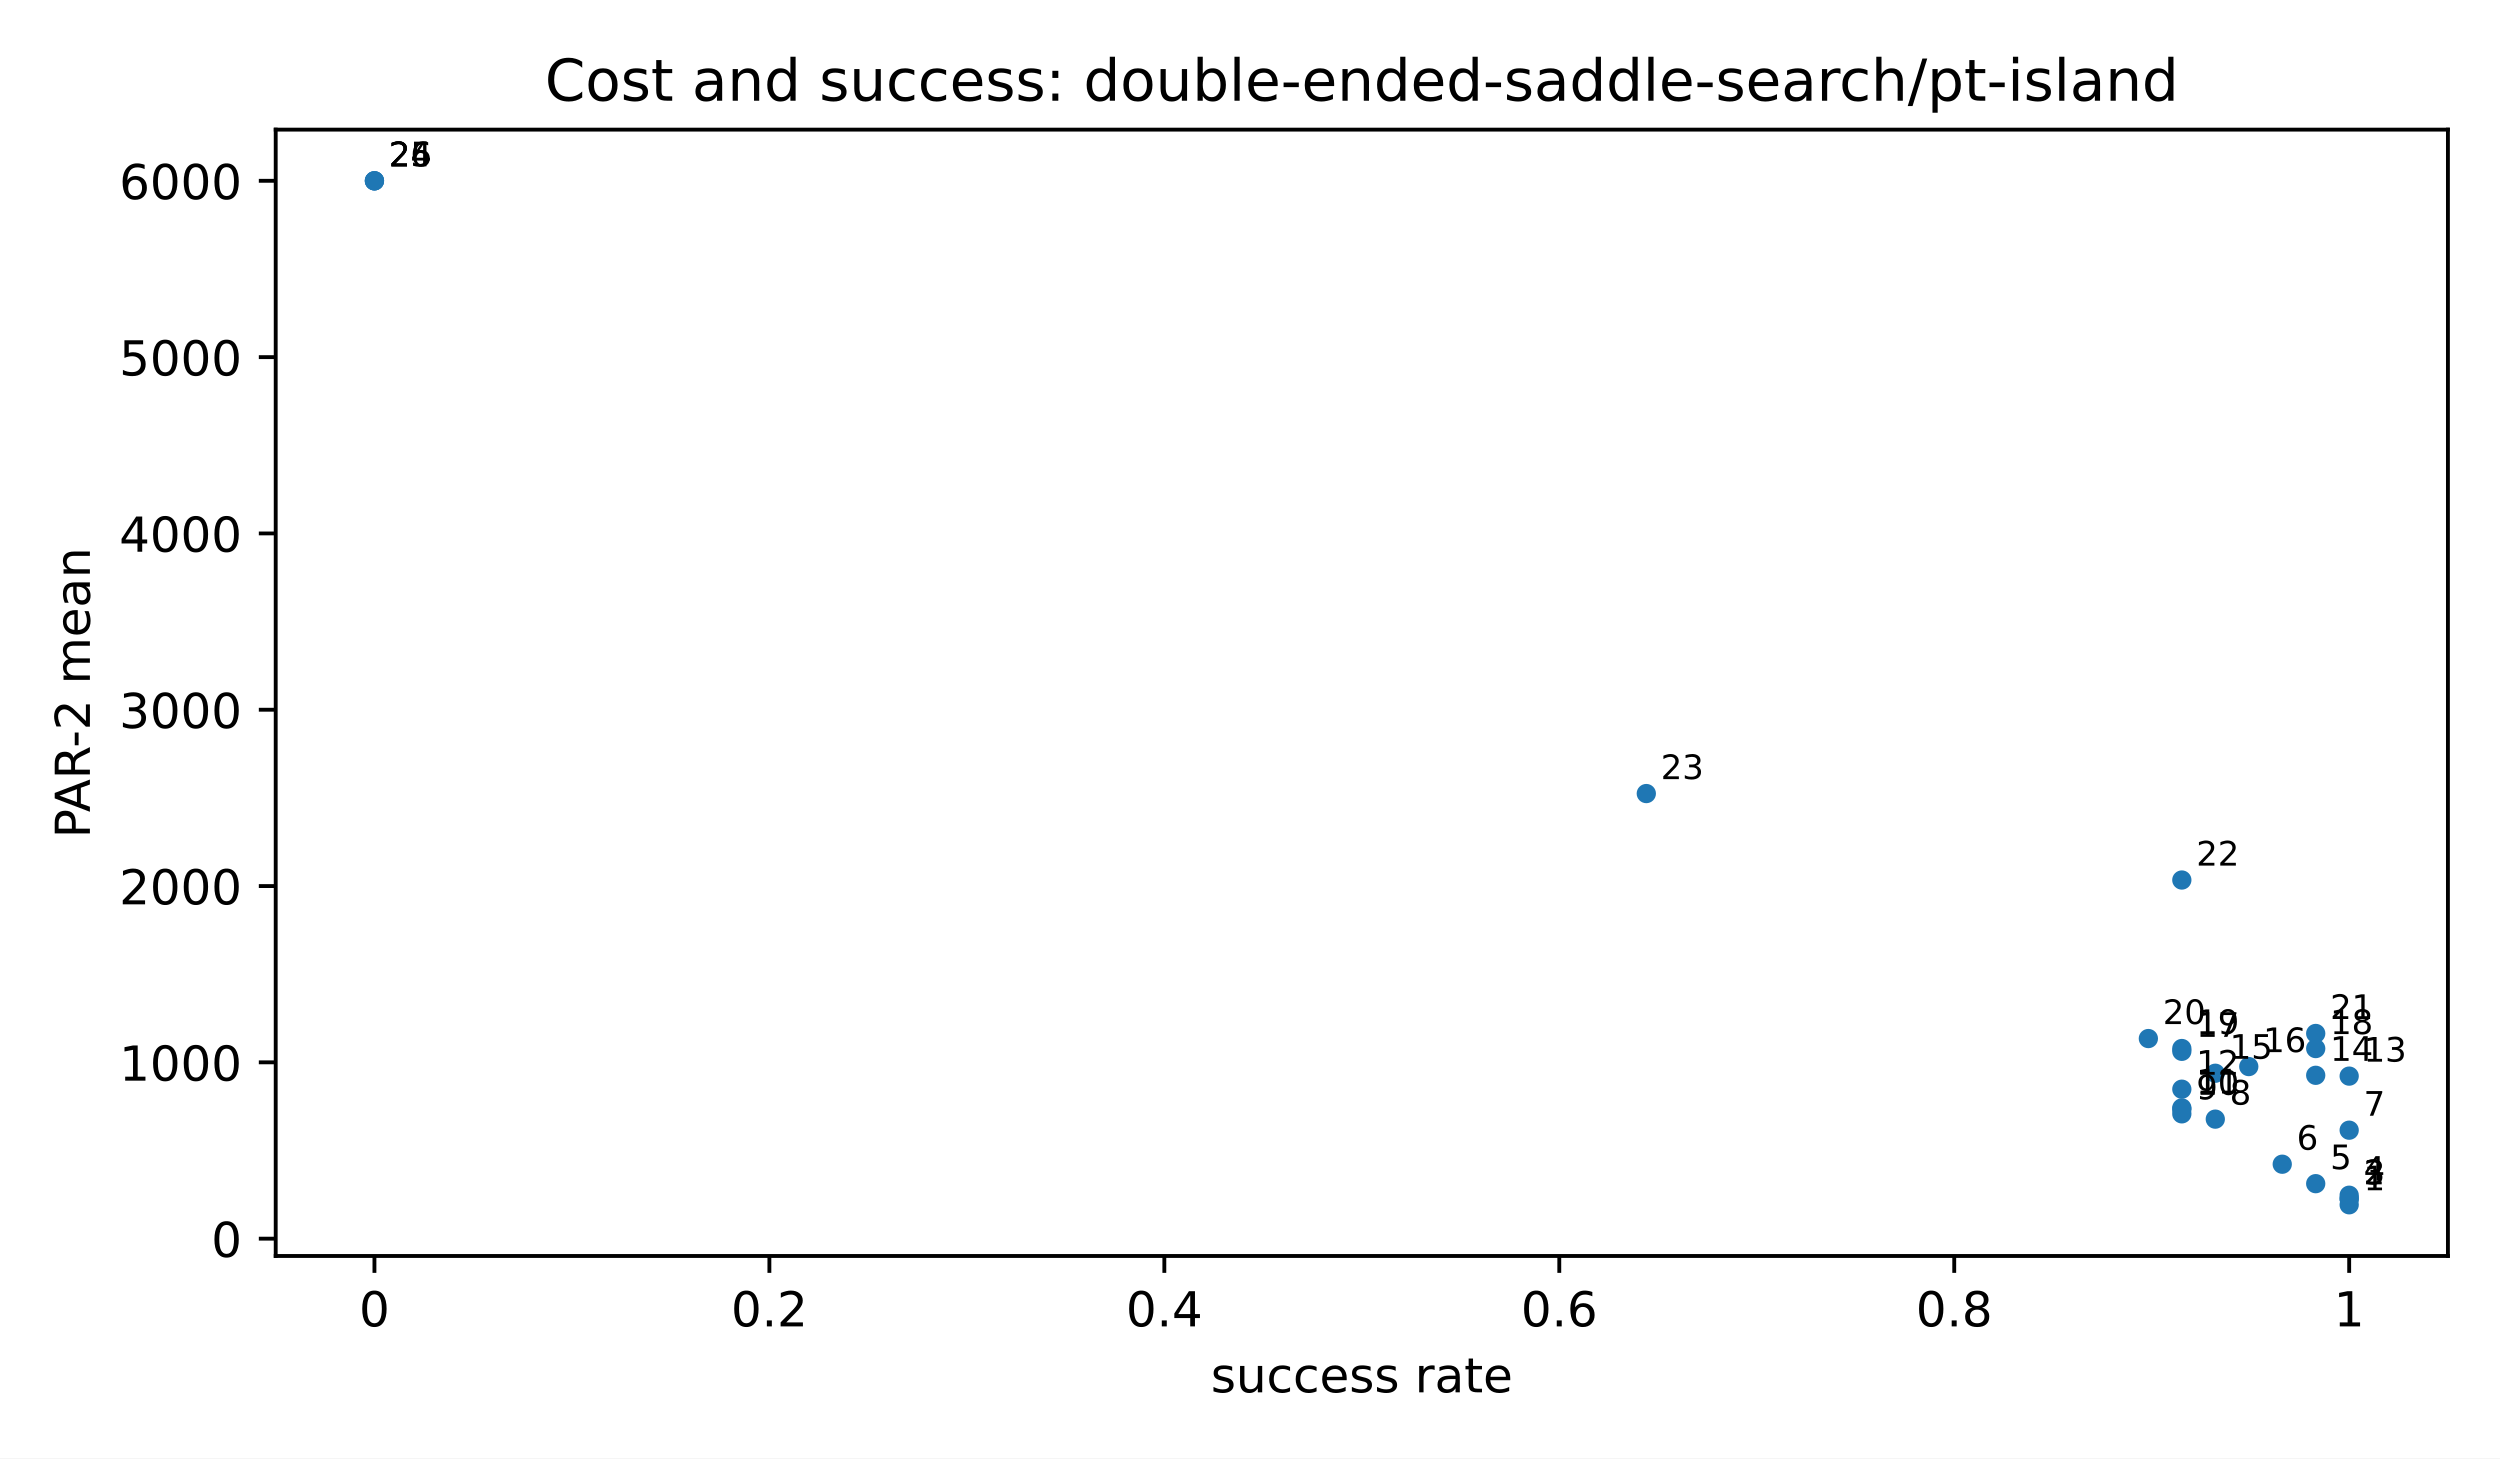
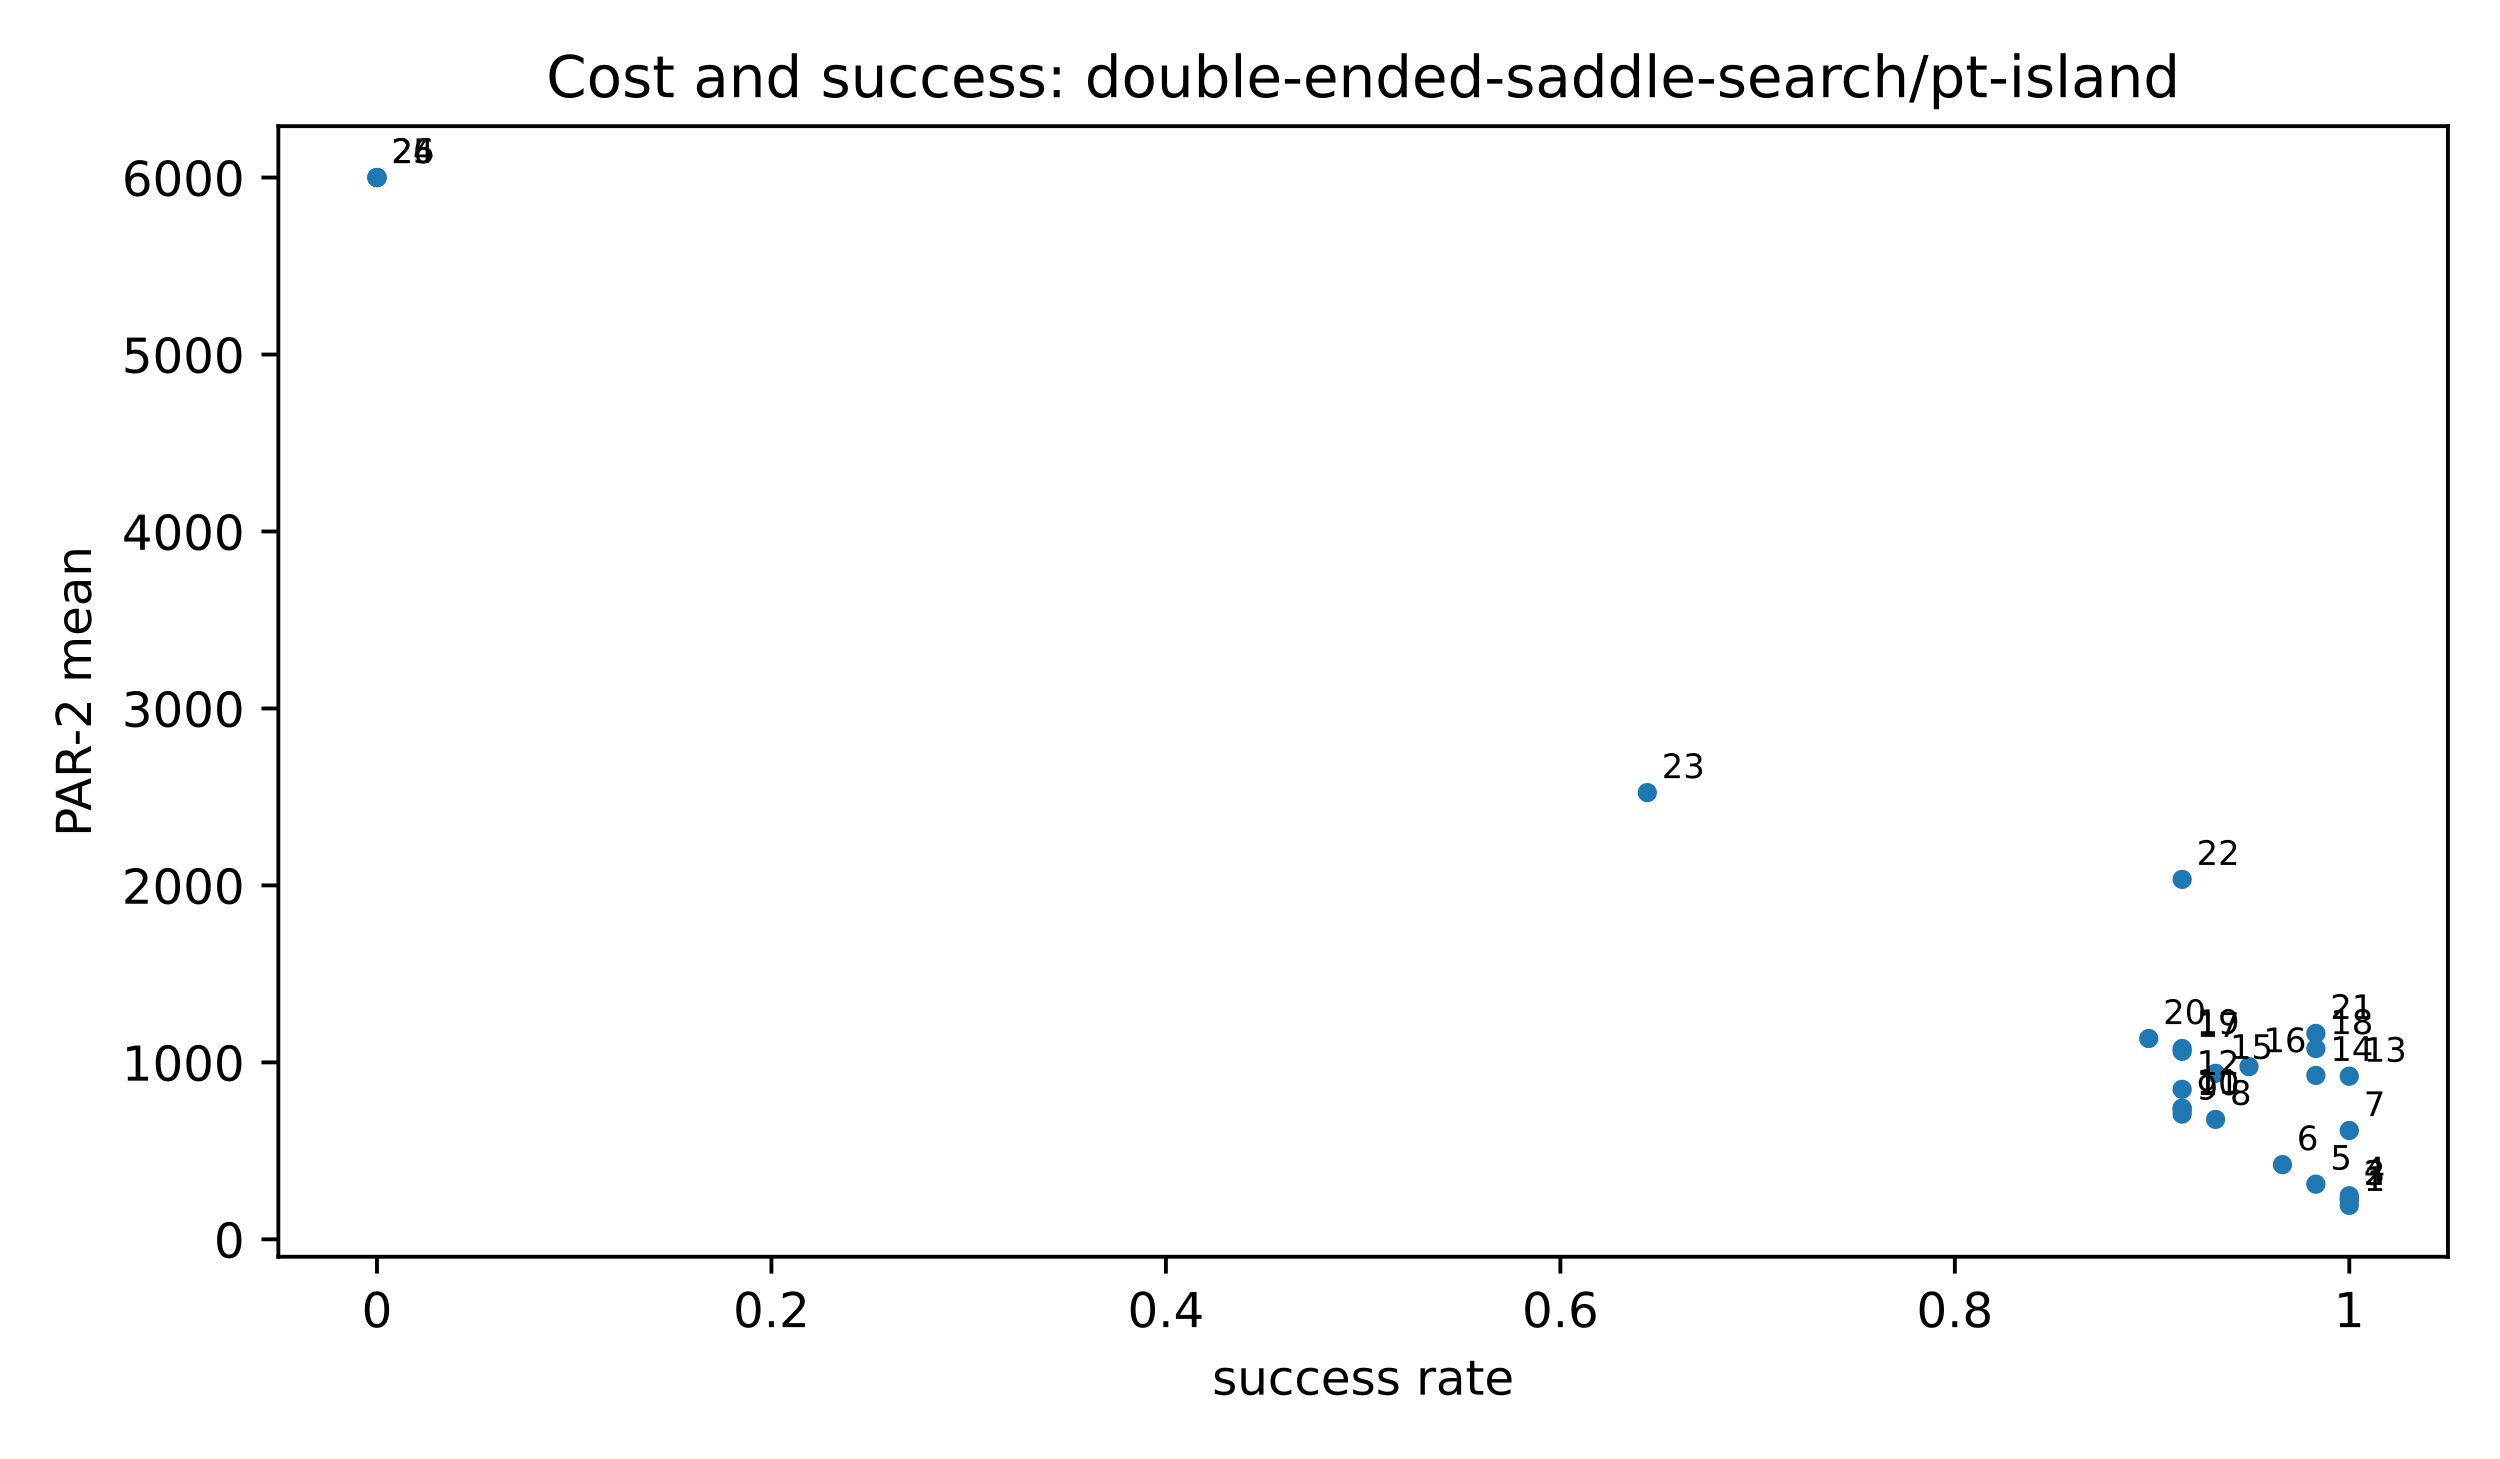
<svg xmlns="http://www.w3.org/2000/svg" xmlns:xlink="http://www.w3.org/1999/xlink" width="518.4pt" height="302.4pt" viewBox="0 0 518.4 302.4" version="1.1">
  <defs>
    <style type="text/css">*{stroke-linejoin: round; stroke-linecap: butt}</style>
  </defs>
  <g id="figure_1">
    <g id="patch_1">
      <path d="M 0 302.4  L 518.4 302.4  L 518.4 0  L 0 0  z " style="fill: #ffffff" />
    </g>
    <g id="axes_1">
      <g id="patch_2">
-         <path d="M 57.17 260.44  L 507.6 260.44  L 507.6 26.88  L 57.17 26.88  z " style="fill: #ffffff" />
+         <path d="M 57.72 260.6  L 507.6 260.6  L 507.6 26.16  L 57.72 26.16  z " style="fill: #ffffff" />
      </g>
      <g id="PathCollection_1">
        <defs>
          <path id="m2d8934182f" d="M 0 2  C 0.53 2 1.039 1.789 1.414 1.414  C 1.789 1.039 2 0.53 2 0  C 2 -0.53 1.789 -1.039 1.414 -1.414  C 1.039 -1.789 0.53 -2 0 -2  C -0.53 -2 -1.039 -1.789 -1.414 -1.414  C -1.789 -1.039 -2 -0.53 -2 0  C -2 0.53 -1.789 1.039 -1.414 1.414  C -1.039 1.789 -0.53 2 0 2  z " />
        </defs>
-         <g clip-path="url(#pb46bb3e0eb)">
-           <use xlink:href="#m2d8934182f" x="487.126" y="249.824" style="fill: #1f77b4" />
-           <use xlink:href="#m2d8934182f" x="487.126" y="248.587" style="fill: #1f77b4" />
-           <use xlink:href="#m2d8934182f" x="487.126" y="248.587" style="fill: #1f77b4" />
-           <use xlink:href="#m2d8934182f" x="487.126" y="247.841" style="fill: #1f77b4" />
-           <use xlink:href="#m2d8934182f" x="480.186" y="245.445" style="fill: #1f77b4" />
-           <use xlink:href="#m2d8934182f" x="473.245" y="241.412" style="fill: #1f77b4" />
-           <use xlink:href="#m2d8934182f" x="487.126" y="234.356" style="fill: #1f77b4" />
-           <use xlink:href="#m2d8934182f" x="459.364" y="232.064" style="fill: #1f77b4" />
-           <use xlink:href="#m2d8934182f" x="452.424" y="230.967" style="fill: #1f77b4" />
-           <use xlink:href="#m2d8934182f" x="452.424" y="230.027" style="fill: #1f77b4" />
-           <use xlink:href="#m2d8934182f" x="452.424" y="229.738" style="fill: #1f77b4" />
-           <use xlink:href="#m2d8934182f" x="452.424" y="225.855" style="fill: #1f77b4" />
-           <use xlink:href="#m2d8934182f" x="487.126" y="223.144" style="fill: #1f77b4" />
-           <use xlink:href="#m2d8934182f" x="480.186" y="222.975" style="fill: #1f77b4" />
-           <use xlink:href="#m2d8934182f" x="459.364" y="222.549" style="fill: #1f77b4" />
-           <use xlink:href="#m2d8934182f" x="466.305" y="221.165" style="fill: #1f77b4" />
-           <use xlink:href="#m2d8934182f" x="452.424" y="218.003" style="fill: #1f77b4" />
-           <use xlink:href="#m2d8934182f" x="480.186" y="217.431" style="fill: #1f77b4" />
-           <use xlink:href="#m2d8934182f" x="452.424" y="217.42" style="fill: #1f77b4" />
-           <use xlink:href="#m2d8934182f" x="445.484" y="215.354" style="fill: #1f77b4" />
-           <use xlink:href="#m2d8934182f" x="480.186" y="214.3" style="fill: #1f77b4" />
-           <use xlink:href="#m2d8934182f" x="452.424" y="182.481" style="fill: #1f77b4" />
-           <use xlink:href="#m2d8934182f" x="341.378" y="164.553" style="fill: #1f77b4" />
-           <use xlink:href="#m2d8934182f" x="77.644" y="37.496" style="fill: #1f77b4" />
-           <use xlink:href="#m2d8934182f" x="77.644" y="37.496" style="fill: #1f77b4" />
-           <use xlink:href="#m2d8934182f" x="77.644" y="37.496" style="fill: #1f77b4" />
+         <g clip-path="url(#pfbca4baf77)">
+           <use xlink:href="#m2d8934182f" x="487.151" y="249.944" style="fill: #1f77b4" />
+           <use xlink:href="#m2d8934182f" x="487.151" y="248.702" style="fill: #1f77b4" />
+           <use xlink:href="#m2d8934182f" x="487.151" y="248.702" style="fill: #1f77b4" />
+           <use xlink:href="#m2d8934182f" x="487.151" y="247.954" style="fill: #1f77b4" />
+           <use xlink:href="#m2d8934182f" x="480.219" y="245.548" style="fill: #1f77b4" />
+           <use xlink:href="#m2d8934182f" x="473.287" y="241.5" style="fill: #1f77b4" />
+           <use xlink:href="#m2d8934182f" x="487.151" y="234.418" style="fill: #1f77b4" />
+           <use xlink:href="#m2d8934182f" x="459.423" y="232.118" style="fill: #1f77b4" />
+           <use xlink:href="#m2d8934182f" x="452.491" y="231.016" style="fill: #1f77b4" />
+           <use xlink:href="#m2d8934182f" x="452.491" y="230.072" style="fill: #1f77b4" />
+           <use xlink:href="#m2d8934182f" x="452.491" y="229.783" style="fill: #1f77b4" />
+           <use xlink:href="#m2d8934182f" x="452.491" y="225.885" style="fill: #1f77b4" />
+           <use xlink:href="#m2d8934182f" x="487.151" y="223.163" style="fill: #1f77b4" />
+           <use xlink:href="#m2d8934182f" x="480.219" y="222.993" style="fill: #1f77b4" />
+           <use xlink:href="#m2d8934182f" x="459.423" y="222.567" style="fill: #1f77b4" />
+           <use xlink:href="#m2d8934182f" x="466.355" y="221.177" style="fill: #1f77b4" />
+           <use xlink:href="#m2d8934182f" x="452.491" y="218.003" style="fill: #1f77b4" />
+           <use xlink:href="#m2d8934182f" x="480.219" y="217.429" style="fill: #1f77b4" />
+           <use xlink:href="#m2d8934182f" x="452.491" y="217.417" style="fill: #1f77b4" />
+           <use xlink:href="#m2d8934182f" x="445.56" y="215.344" style="fill: #1f77b4" />
+           <use xlink:href="#m2d8934182f" x="480.219" y="214.286" style="fill: #1f77b4" />
+           <use xlink:href="#m2d8934182f" x="452.491" y="182.348" style="fill: #1f77b4" />
+           <use xlink:href="#m2d8934182f" x="341.581" y="164.352" style="fill: #1f77b4" />
+           <use xlink:href="#m2d8934182f" x="78.169" y="36.816" style="fill: #1f77b4" />
+           <use xlink:href="#m2d8934182f" x="78.169" y="36.816" style="fill: #1f77b4" />
+           <use xlink:href="#m2d8934182f" x="78.169" y="36.816" style="fill: #1f77b4" />
        </g>
      </g>
      <g id="matplotlib.axis_1">
        <g id="xtick_1">
          <g id="line2d_1">
            <defs>
              <path id="m8ea4d47d77" d="M 0 0  L 0 3.5  " style="stroke: #000000; stroke-width: 0.8" />
            </defs>
            <g>
-               <use xlink:href="#m8ea4d47d77" x="77.644" y="260.44" style="stroke: #000000; stroke-width: 0.8" />
+               <use xlink:href="#m8ea4d47d77" x="78.169" y="260.6" style="stroke: #000000; stroke-width: 0.8" />
            </g>
          </g>
          <g id="text_1">
-             <text style="font: 10px 'DejaVu Sans', 'Bitstream Vera Sans', 'Computer Modern Sans Serif', 'Lucida Grande', 'Verdana', 'Geneva', 'Lucid', 'Arial', 'Helvetica', 'Avant Garde', sans-serif; text-anchor: middle" x="77.644" y="275.038" transform="rotate(-0 77.64409 275.0384)">0</text>
+             <text style="font-size: 10px; font-family: 'DejaVu Sans', 'Bitstream Vera Sans', 'Computer Modern Sans Serif', 'Lucida Grande', 'Verdana', 'Geneva', 'Lucid', 'Arial', 'Helvetica', 'Avant Garde', sans-serif; text-anchor: middle" x="78.169" y="275.198" transform="rotate(-0 78.16909 275.1977)">0</text>
          </g>
        </g>
        <g id="xtick_2">
          <g id="line2d_2">
            <g>
-               <use xlink:href="#m8ea4d47d77" x="159.54" y="260.44" style="stroke: #000000; stroke-width: 0.8" />
+               <use xlink:href="#m8ea4d47d77" x="159.965" y="260.6" style="stroke: #000000; stroke-width: 0.8" />
            </g>
          </g>
          <g id="text_2">
-             <text style="font: 10px 'DejaVu Sans', 'Bitstream Vera Sans', 'Computer Modern Sans Serif', 'Lucida Grande', 'Verdana', 'Geneva', 'Lucid', 'Arial', 'Helvetica', 'Avant Garde', sans-serif; text-anchor: middle" x="159.54" y="275.038" transform="rotate(-0 159.5405 275.0384)">0.2</text>
+             <text style="font-size: 10px; font-family: 'DejaVu Sans', 'Bitstream Vera Sans', 'Computer Modern Sans Serif', 'Lucida Grande', 'Verdana', 'Geneva', 'Lucid', 'Arial', 'Helvetica', 'Avant Garde', sans-serif; text-anchor: middle" x="159.965" y="275.198" transform="rotate(-0 159.9655 275.1977)">0.2</text>
          </g>
        </g>
        <g id="xtick_3">
          <g id="line2d_3">
            <g>
-               <use xlink:href="#m8ea4d47d77" x="241.437" y="260.44" style="stroke: #000000; stroke-width: 0.8" />
+               <use xlink:href="#m8ea4d47d77" x="241.762" y="260.6" style="stroke: #000000; stroke-width: 0.8" />
            </g>
          </g>
          <g id="text_3">
-             <text style="font: 10px 'DejaVu Sans', 'Bitstream Vera Sans', 'Computer Modern Sans Serif', 'Lucida Grande', 'Verdana', 'Geneva', 'Lucid', 'Arial', 'Helvetica', 'Avant Garde', sans-serif; text-anchor: middle" x="241.437" y="275.038" transform="rotate(-0 241.4368 275.0384)">0.4</text>
+             <text style="font-size: 10px; font-family: 'DejaVu Sans', 'Bitstream Vera Sans', 'Computer Modern Sans Serif', 'Lucida Grande', 'Verdana', 'Geneva', 'Lucid', 'Arial', 'Helvetica', 'Avant Garde', sans-serif; text-anchor: middle" x="241.762" y="275.198" transform="rotate(-0 241.7618 275.1977)">0.4</text>
          </g>
        </g>
        <g id="xtick_4">
          <g id="line2d_4">
            <g>
-               <use xlink:href="#m8ea4d47d77" x="323.333" y="260.44" style="stroke: #000000; stroke-width: 0.8" />
+               <use xlink:href="#m8ea4d47d77" x="323.558" y="260.6" style="stroke: #000000; stroke-width: 0.8" />
            </g>
          </g>
          <g id="text_4">
-             <text style="font: 10px 'DejaVu Sans', 'Bitstream Vera Sans', 'Computer Modern Sans Serif', 'Lucida Grande', 'Verdana', 'Geneva', 'Lucid', 'Arial', 'Helvetica', 'Avant Garde', sans-serif; text-anchor: middle" x="323.333" y="275.038" transform="rotate(-0 323.3332 275.0384)">0.6</text>
+             <text style="font-size: 10px; font-family: 'DejaVu Sans', 'Bitstream Vera Sans', 'Computer Modern Sans Serif', 'Lucida Grande', 'Verdana', 'Geneva', 'Lucid', 'Arial', 'Helvetica', 'Avant Garde', sans-serif; text-anchor: middle" x="323.558" y="275.198" transform="rotate(-0 323.5582 275.1977)">0.6</text>
          </g>
        </g>
        <g id="xtick_5">
          <g id="line2d_5">
            <g>
-               <use xlink:href="#m8ea4d47d77" x="405.23" y="260.44" style="stroke: #000000; stroke-width: 0.8" />
+               <use xlink:href="#m8ea4d47d77" x="405.355" y="260.6" style="stroke: #000000; stroke-width: 0.8" />
            </g>
          </g>
          <g id="text_5">
-             <text style="font: 10px 'DejaVu Sans', 'Bitstream Vera Sans', 'Computer Modern Sans Serif', 'Lucida Grande', 'Verdana', 'Geneva', 'Lucid', 'Arial', 'Helvetica', 'Avant Garde', sans-serif; text-anchor: middle" x="405.23" y="275.038" transform="rotate(-0 405.2295 275.0384)">0.8</text>
+             <text style="font-size: 10px; font-family: 'DejaVu Sans', 'Bitstream Vera Sans', 'Computer Modern Sans Serif', 'Lucida Grande', 'Verdana', 'Geneva', 'Lucid', 'Arial', 'Helvetica', 'Avant Garde', sans-serif; text-anchor: middle" x="405.355" y="275.198" transform="rotate(-0 405.3545 275.1977)">0.8</text>
          </g>
        </g>
        <g id="xtick_6">
          <g id="line2d_6">
            <g>
-               <use xlink:href="#m8ea4d47d77" x="487.126" y="260.44" style="stroke: #000000; stroke-width: 0.8" />
+               <use xlink:href="#m8ea4d47d77" x="487.151" y="260.6" style="stroke: #000000; stroke-width: 0.8" />
            </g>
          </g>
          <g id="text_6">
-             <text style="font: 10px 'DejaVu Sans', 'Bitstream Vera Sans', 'Computer Modern Sans Serif', 'Lucida Grande', 'Verdana', 'Geneva', 'Lucid', 'Arial', 'Helvetica', 'Avant Garde', sans-serif; text-anchor: middle" x="487.126" y="275.038" transform="rotate(-0 487.1259 275.0384)">1</text>
+             <text style="font-size: 10px; font-family: 'DejaVu Sans', 'Bitstream Vera Sans', 'Computer Modern Sans Serif', 'Lucida Grande', 'Verdana', 'Geneva', 'Lucid', 'Arial', 'Helvetica', 'Avant Garde', sans-serif; text-anchor: middle" x="487.151" y="275.198" transform="rotate(-0 487.1509 275.1977)">1</text>
          </g>
        </g>
        <g id="text_7">
-           <text style="font: 10px 'DejaVu Sans', 'Bitstream Vera Sans', 'Computer Modern Sans Serif', 'Lucida Grande', 'Verdana', 'Geneva', 'Lucid', 'Arial', 'Helvetica', 'Avant Garde', sans-serif; text-anchor: middle" x="282.385" y="288.717" transform="rotate(-0 282.385 288.7166)">success rate</text>
+           <text style="font-size: 10px; font-family: 'DejaVu Sans', 'Bitstream Vera Sans', 'Computer Modern Sans Serif', 'Lucida Grande', 'Verdana', 'Geneva', 'Lucid', 'Arial', 'Helvetica', 'Avant Garde', sans-serif; text-anchor: middle" x="282.66" y="289.198" transform="rotate(-0 282.66 289.1977)">success rate</text>
        </g>
      </g>
      <g id="matplotlib.axis_2">
        <g id="ytick_1">
          <g id="line2d_7">
            <defs>
              <path id="md659df78fa" d="M 0 0  L -3.5 0  " style="stroke: #000000; stroke-width: 0.8" />
            </defs>
            <g>
-               <use xlink:href="#md659df78fa" x="57.17" y="256.845" style="stroke: #000000; stroke-width: 0.8" />
+               <use xlink:href="#md659df78fa" x="57.72" y="256.991" style="stroke: #000000; stroke-width: 0.8" />
            </g>
          </g>
          <g id="text_8">
-             <text style="font: 10px 'DejaVu Sans', 'Bitstream Vera Sans', 'Computer Modern Sans Serif', 'Lucida Grande', 'Verdana', 'Geneva', 'Lucid', 'Arial', 'Helvetica', 'Avant Garde', sans-serif; text-anchor: end" x="50.17" y="260.644" transform="rotate(-0 50.17 260.6439)">0</text>
+             <text style="font-size: 10px; font-family: 'DejaVu Sans', 'Bitstream Vera Sans', 'Computer Modern Sans Serif', 'Lucida Grande', 'Verdana', 'Geneva', 'Lucid', 'Arial', 'Helvetica', 'Avant Garde', sans-serif; text-anchor: end" x="50.72" y="260.79" transform="rotate(-0 50.72 260.7899)">0</text>
          </g>
        </g>
        <g id="ytick_2">
          <g id="line2d_8">
            <g>
-               <use xlink:href="#md659df78fa" x="57.17" y="220.287" style="stroke: #000000; stroke-width: 0.8" />
+               <use xlink:href="#md659df78fa" x="57.72" y="220.295" style="stroke: #000000; stroke-width: 0.8" />
            </g>
          </g>
          <g id="text_9">
-             <text style="font: 10px 'DejaVu Sans', 'Bitstream Vera Sans', 'Computer Modern Sans Serif', 'Lucida Grande', 'Verdana', 'Geneva', 'Lucid', 'Arial', 'Helvetica', 'Avant Garde', sans-serif; text-anchor: end" x="50.17" y="224.086" transform="rotate(-0 50.17 224.0858)">1000</text>
+             <text style="font-size: 10px; font-family: 'DejaVu Sans', 'Bitstream Vera Sans', 'Computer Modern Sans Serif', 'Lucida Grande', 'Verdana', 'Geneva', 'Lucid', 'Arial', 'Helvetica', 'Avant Garde', sans-serif; text-anchor: end" x="50.72" y="224.094" transform="rotate(-0 50.72 224.0941)">1000</text>
          </g>
        </g>
        <g id="ytick_3">
          <g id="line2d_9">
            <g>
-               <use xlink:href="#md659df78fa" x="57.17" y="183.729" style="stroke: #000000; stroke-width: 0.8" />
+               <use xlink:href="#md659df78fa" x="57.72" y="183.6" style="stroke: #000000; stroke-width: 0.8" />
            </g>
          </g>
          <g id="text_10">
-             <text style="font: 10px 'DejaVu Sans', 'Bitstream Vera Sans', 'Computer Modern Sans Serif', 'Lucida Grande', 'Verdana', 'Geneva', 'Lucid', 'Arial', 'Helvetica', 'Avant Garde', sans-serif; text-anchor: end" x="50.17" y="187.528" transform="rotate(-0 50.17 187.5278)">2000</text>
+             <text style="font-size: 10px; font-family: 'DejaVu Sans', 'Bitstream Vera Sans', 'Computer Modern Sans Serif', 'Lucida Grande', 'Verdana', 'Geneva', 'Lucid', 'Arial', 'Helvetica', 'Avant Garde', sans-serif; text-anchor: end" x="50.72" y="187.398" transform="rotate(-0 50.72 187.3983)">2000</text>
          </g>
        </g>
        <g id="ytick_4">
          <g id="line2d_10">
            <g>
-               <use xlink:href="#md659df78fa" x="57.17" y="147.171" style="stroke: #000000; stroke-width: 0.8" />
+               <use xlink:href="#md659df78fa" x="57.72" y="146.904" style="stroke: #000000; stroke-width: 0.8" />
            </g>
          </g>
          <g id="text_11">
-             <text style="font: 10px 'DejaVu Sans', 'Bitstream Vera Sans', 'Computer Modern Sans Serif', 'Lucida Grande', 'Verdana', 'Geneva', 'Lucid', 'Arial', 'Helvetica', 'Avant Garde', sans-serif; text-anchor: end" x="50.17" y="150.97" transform="rotate(-0 50.17 150.9697)">3000</text>
+             <text style="font-size: 10px; font-family: 'DejaVu Sans', 'Bitstream Vera Sans', 'Computer Modern Sans Serif', 'Lucida Grande', 'Verdana', 'Geneva', 'Lucid', 'Arial', 'Helvetica', 'Avant Garde', sans-serif; text-anchor: end" x="50.72" y="150.703" transform="rotate(-0 50.72 150.7026)">3000</text>
          </g>
        </g>
        <g id="ytick_5">
          <g id="line2d_11">
            <g>
-               <use xlink:href="#md659df78fa" x="57.17" y="110.612" style="stroke: #000000; stroke-width: 0.8" />
+               <use xlink:href="#md659df78fa" x="57.72" y="110.208" style="stroke: #000000; stroke-width: 0.8" />
            </g>
          </g>
          <g id="text_12">
-             <text style="font: 10px 'DejaVu Sans', 'Bitstream Vera Sans', 'Computer Modern Sans Serif', 'Lucida Grande', 'Verdana', 'Geneva', 'Lucid', 'Arial', 'Helvetica', 'Avant Garde', sans-serif; text-anchor: end" x="50.17" y="114.412" transform="rotate(-0 50.17 114.4117)">4000</text>
+             <text style="font-size: 10px; font-family: 'DejaVu Sans', 'Bitstream Vera Sans', 'Computer Modern Sans Serif', 'Lucida Grande', 'Verdana', 'Geneva', 'Lucid', 'Arial', 'Helvetica', 'Avant Garde', sans-serif; text-anchor: end" x="50.72" y="114.007" transform="rotate(-0 50.72 114.0068)">4000</text>
          </g>
        </g>
        <g id="ytick_6">
          <g id="line2d_12">
            <g>
-               <use xlink:href="#md659df78fa" x="57.17" y="74.054" style="stroke: #000000; stroke-width: 0.8" />
+               <use xlink:href="#md659df78fa" x="57.72" y="73.512" style="stroke: #000000; stroke-width: 0.8" />
            </g>
          </g>
          <g id="text_13">
-             <text style="font: 10px 'DejaVu Sans', 'Bitstream Vera Sans', 'Computer Modern Sans Serif', 'Lucida Grande', 'Verdana', 'Geneva', 'Lucid', 'Arial', 'Helvetica', 'Avant Garde', sans-serif; text-anchor: end" x="50.17" y="77.854" transform="rotate(-0 50.17 77.85363)">5000</text>
+             <text style="font-size: 10px; font-family: 'DejaVu Sans', 'Bitstream Vera Sans', 'Computer Modern Sans Serif', 'Lucida Grande', 'Verdana', 'Geneva', 'Lucid', 'Arial', 'Helvetica', 'Avant Garde', sans-serif; text-anchor: end" x="50.72" y="77.311" transform="rotate(-0 50.72 77.31098)">5000</text>
          </g>
        </g>
        <g id="ytick_7">
          <g id="line2d_13">
            <g>
-               <use xlink:href="#md659df78fa" x="57.17" y="37.496" style="stroke: #000000; stroke-width: 0.8" />
+               <use xlink:href="#md659df78fa" x="57.72" y="36.816" style="stroke: #000000; stroke-width: 0.8" />
            </g>
          </g>
          <g id="text_14">
-             <text style="font: 10px 'DejaVu Sans', 'Bitstream Vera Sans', 'Computer Modern Sans Serif', 'Lucida Grande', 'Verdana', 'Geneva', 'Lucid', 'Arial', 'Helvetica', 'Avant Garde', sans-serif; text-anchor: end" x="50.17" y="41.296" transform="rotate(-0 50.17 41.29558)">6000</text>
+             <text style="font-size: 10px; font-family: 'DejaVu Sans', 'Bitstream Vera Sans', 'Computer Modern Sans Serif', 'Lucida Grande', 'Verdana', 'Geneva', 'Lucid', 'Arial', 'Helvetica', 'Avant Garde', sans-serif; text-anchor: end" x="50.72" y="40.615" transform="rotate(-0 50.72 40.61519)">6000</text>
          </g>
        </g>
        <g id="text_15">
-           <text style="font: 10px 'DejaVu Sans', 'Bitstream Vera Sans', 'Computer Modern Sans Serif', 'Lucida Grande', 'Verdana', 'Geneva', 'Lucid', 'Arial', 'Helvetica', 'Avant Garde', sans-serif; text-anchor: middle" x="18.64" y="143.66" transform="rotate(-90 18.64031 143.66)">PAR-2 mean</text>
+           <text style="font-size: 10px; font-family: 'DejaVu Sans', 'Bitstream Vera Sans', 'Computer Modern Sans Serif', 'Lucida Grande', 'Verdana', 'Geneva', 'Lucid', 'Arial', 'Helvetica', 'Avant Garde', sans-serif; text-anchor: middle" x="18.868" y="143.38" transform="rotate(-90 18.86766 143.38)">PAR-2 mean</text>
        </g>
      </g>
      <g id="patch_3">
-         <path d="M 57.17 260.44  L 57.17 26.88  " style="fill: none; stroke: #000000; stroke-width: 0.8; stroke-linejoin: miter; stroke-linecap: square" />
+         <path d="M 57.72 260.6  L 57.72 26.16  " style="fill: none; stroke: #000000; stroke-width: 0.8; stroke-linejoin: miter; stroke-linecap: square" />
      </g>
      <g id="patch_4">
-         <path d="M 507.6 260.44  L 507.6 26.88  " style="fill: none; stroke: #000000; stroke-width: 0.8; stroke-linejoin: miter; stroke-linecap: square" />
+         <path d="M 507.6 260.6  L 507.6 26.16  " style="fill: none; stroke: #000000; stroke-width: 0.8; stroke-linejoin: miter; stroke-linecap: square" />
      </g>
      <g id="patch_5">
-         <path d="M 57.17 260.44  L 507.6 260.44  " style="fill: none; stroke: #000000; stroke-width: 0.8; stroke-linejoin: miter; stroke-linecap: square" />
+         <path d="M 57.72 260.6  L 507.6 260.6  " style="fill: none; stroke: #000000; stroke-width: 0.8; stroke-linejoin: miter; stroke-linecap: square" />
      </g>
      <g id="patch_6">
-         <path d="M 57.17 26.88  L 507.6 26.88  " style="fill: none; stroke: #000000; stroke-width: 0.8; stroke-linejoin: miter; stroke-linecap: square" />
+         <path d="M 57.72 26.16  L 507.6 26.16  " style="fill: none; stroke: #000000; stroke-width: 0.8; stroke-linejoin: miter; stroke-linecap: square" />
      </g>
      <g id="text_16">
-         <text style="font: 7px 'DejaVu Sans', 'Bitstream Vera Sans', 'Computer Modern Sans Serif', 'Lucida Grande', 'Verdana', 'Geneva', 'Lucid', 'Arial', 'Helvetica', 'Avant Garde', sans-serif; text-anchor: start" x="490.126" y="246.824" transform="rotate(-0 490.1259 246.8236)">1</text>
+         <text style="font-size: 7px; font-family: 'DejaVu Sans', 'Bitstream Vera Sans', 'Computer Modern Sans Serif', 'Lucida Grande', 'Verdana', 'Geneva', 'Lucid', 'Arial', 'Helvetica', 'Avant Garde', sans-serif; text-anchor: start" x="490.151" y="246.944" transform="rotate(-0 490.1509 246.9436)">1</text>
      </g>
      <g id="text_17">
-         <text style="font: 7px 'DejaVu Sans', 'Bitstream Vera Sans', 'Computer Modern Sans Serif', 'Lucida Grande', 'Verdana', 'Geneva', 'Lucid', 'Arial', 'Helvetica', 'Avant Garde', sans-serif; text-anchor: start" x="490.126" y="245.587" transform="rotate(-0 490.1259 245.5869)">2</text>
+         <text style="font-size: 7px; font-family: 'DejaVu Sans', 'Bitstream Vera Sans', 'Computer Modern Sans Serif', 'Lucida Grande', 'Verdana', 'Geneva', 'Lucid', 'Arial', 'Helvetica', 'Avant Garde', sans-serif; text-anchor: start" x="490.151" y="245.702" transform="rotate(-0 490.1509 245.7022)">2</text>
      </g>
      <g id="text_18">
-         <text style="font: 7px 'DejaVu Sans', 'Bitstream Vera Sans', 'Computer Modern Sans Serif', 'Lucida Grande', 'Verdana', 'Geneva', 'Lucid', 'Arial', 'Helvetica', 'Avant Garde', sans-serif; text-anchor: start" x="490.126" y="245.587" transform="rotate(-0 490.1259 245.5869)">3</text>
+         <text style="font-size: 7px; font-family: 'DejaVu Sans', 'Bitstream Vera Sans', 'Computer Modern Sans Serif', 'Lucida Grande', 'Verdana', 'Geneva', 'Lucid', 'Arial', 'Helvetica', 'Avant Garde', sans-serif; text-anchor: start" x="490.151" y="245.702" transform="rotate(-0 490.1509 245.7022)">3</text>
      </g>
      <g id="text_19">
-         <text style="font: 7px 'DejaVu Sans', 'Bitstream Vera Sans', 'Computer Modern Sans Serif', 'Lucida Grande', 'Verdana', 'Geneva', 'Lucid', 'Arial', 'Helvetica', 'Avant Garde', sans-serif; text-anchor: start" x="490.126" y="244.841" transform="rotate(-0 490.1259 244.8414)">4</text>
+         <text style="font-size: 7px; font-family: 'DejaVu Sans', 'Bitstream Vera Sans', 'Computer Modern Sans Serif', 'Lucida Grande', 'Verdana', 'Geneva', 'Lucid', 'Arial', 'Helvetica', 'Avant Garde', sans-serif; text-anchor: start" x="490.151" y="244.954" transform="rotate(-0 490.1509 244.954)">4</text>
      </g>
      <g id="text_20">
-         <text style="font: 7px 'DejaVu Sans', 'Bitstream Vera Sans', 'Computer Modern Sans Serif', 'Lucida Grande', 'Verdana', 'Geneva', 'Lucid', 'Arial', 'Helvetica', 'Avant Garde', sans-serif; text-anchor: start" x="483.186" y="242.445" transform="rotate(-0 483.1855 242.4447)">5</text>
+         <text style="font-size: 7px; font-family: 'DejaVu Sans', 'Bitstream Vera Sans', 'Computer Modern Sans Serif', 'Lucida Grande', 'Verdana', 'Geneva', 'Lucid', 'Arial', 'Helvetica', 'Avant Garde', sans-serif; text-anchor: start" x="483.219" y="242.548" transform="rotate(-0 483.219 242.5482)">5</text>
      </g>
      <g id="text_21">
-         <text style="font: 7px 'DejaVu Sans', 'Bitstream Vera Sans', 'Computer Modern Sans Serif', 'Lucida Grande', 'Verdana', 'Geneva', 'Lucid', 'Arial', 'Helvetica', 'Avant Garde', sans-serif; text-anchor: start" x="476.245" y="238.412" transform="rotate(-0 476.2452 238.4122)">6</text>
+         <text style="font-size: 7px; font-family: 'DejaVu Sans', 'Bitstream Vera Sans', 'Computer Modern Sans Serif', 'Lucida Grande', 'Verdana', 'Geneva', 'Lucid', 'Arial', 'Helvetica', 'Avant Garde', sans-serif; text-anchor: start" x="476.287" y="238.5" transform="rotate(-0 476.2871 238.5005)">6</text>
      </g>
      <g id="text_22">
-         <text style="font: 7px 'DejaVu Sans', 'Bitstream Vera Sans', 'Computer Modern Sans Serif', 'Lucida Grande', 'Verdana', 'Geneva', 'Lucid', 'Arial', 'Helvetica', 'Avant Garde', sans-serif; text-anchor: start" x="490.126" y="231.356" transform="rotate(-0 490.1259 231.3559)">7</text>
+         <text style="font-size: 7px; font-family: 'DejaVu Sans', 'Bitstream Vera Sans', 'Computer Modern Sans Serif', 'Lucida Grande', 'Verdana', 'Geneva', 'Lucid', 'Arial', 'Helvetica', 'Avant Garde', sans-serif; text-anchor: start" x="490.151" y="231.418" transform="rotate(-0 490.1509 231.4176)">7</text>
      </g>
      <g id="text_23">
-         <text style="font: 7px 'DejaVu Sans', 'Bitstream Vera Sans', 'Computer Modern Sans Serif', 'Lucida Grande', 'Verdana', 'Geneva', 'Lucid', 'Arial', 'Helvetica', 'Avant Garde', sans-serif; text-anchor: start" x="462.364" y="229.064" transform="rotate(-0 462.3644 229.0645)">8</text>
+         <text style="font-size: 7px; font-family: 'DejaVu Sans', 'Bitstream Vera Sans', 'Computer Modern Sans Serif', 'Lucida Grande', 'Verdana', 'Geneva', 'Lucid', 'Arial', 'Helvetica', 'Avant Garde', sans-serif; text-anchor: start" x="462.423" y="229.118" transform="rotate(-0 462.4233 229.1176)">8</text>
      </g>
      <g id="text_24">
-         <text style="font: 7px 'DejaVu Sans', 'Bitstream Vera Sans', 'Computer Modern Sans Serif', 'Lucida Grande', 'Verdana', 'Geneva', 'Lucid', 'Arial', 'Helvetica', 'Avant Garde', sans-serif; text-anchor: start" x="455.424" y="227.967" transform="rotate(-0 455.4241 227.9671)">9</text>
+         <text style="font-size: 7px; font-family: 'DejaVu Sans', 'Bitstream Vera Sans', 'Computer Modern Sans Serif', 'Lucida Grande', 'Verdana', 'Geneva', 'Lucid', 'Arial', 'Helvetica', 'Avant Garde', sans-serif; text-anchor: start" x="455.491" y="228.016" transform="rotate(-0 455.4914 228.0161)">9</text>
      </g>
      <g id="text_25">
-         <text style="font: 7px 'DejaVu Sans', 'Bitstream Vera Sans', 'Computer Modern Sans Serif', 'Lucida Grande', 'Verdana', 'Geneva', 'Lucid', 'Arial', 'Helvetica', 'Avant Garde', sans-serif; text-anchor: start" x="455.424" y="227.027" transform="rotate(-0 455.4241 227.0265)">10</text>
+         <text style="font-size: 7px; font-family: 'DejaVu Sans', 'Bitstream Vera Sans', 'Computer Modern Sans Serif', 'Lucida Grande', 'Verdana', 'Geneva', 'Lucid', 'Arial', 'Helvetica', 'Avant Garde', sans-serif; text-anchor: start" x="455.491" y="227.072" transform="rotate(-0 455.4914 227.0719)">10</text>
      </g>
      <g id="text_26">
-         <text style="font: 7px 'DejaVu Sans', 'Bitstream Vera Sans', 'Computer Modern Sans Serif', 'Lucida Grande', 'Verdana', 'Geneva', 'Lucid', 'Arial', 'Helvetica', 'Avant Garde', sans-serif; text-anchor: start" x="455.424" y="226.738" transform="rotate(-0 455.4241 226.7384)">11</text>
+         <text style="font-size: 7px; font-family: 'DejaVu Sans', 'Bitstream Vera Sans', 'Computer Modern Sans Serif', 'Lucida Grande', 'Verdana', 'Geneva', 'Lucid', 'Arial', 'Helvetica', 'Avant Garde', sans-serif; text-anchor: start" x="455.491" y="226.783" transform="rotate(-0 455.4914 226.7827)">11</text>
      </g>
      <g id="text_27">
-         <text style="font: 7px 'DejaVu Sans', 'Bitstream Vera Sans', 'Computer Modern Sans Serif', 'Lucida Grande', 'Verdana', 'Geneva', 'Lucid', 'Arial', 'Helvetica', 'Avant Garde', sans-serif; text-anchor: start" x="455.424" y="222.855" transform="rotate(-0 455.4241 222.8552)">12</text>
+         <text style="font-size: 7px; font-family: 'DejaVu Sans', 'Bitstream Vera Sans', 'Computer Modern Sans Serif', 'Lucida Grande', 'Verdana', 'Geneva', 'Lucid', 'Arial', 'Helvetica', 'Avant Garde', sans-serif; text-anchor: start" x="455.491" y="222.885" transform="rotate(-0 455.4914 222.8849)">12</text>
      </g>
      <g id="text_28">
-         <text style="font: 7px 'DejaVu Sans', 'Bitstream Vera Sans', 'Computer Modern Sans Serif', 'Lucida Grande', 'Verdana', 'Geneva', 'Lucid', 'Arial', 'Helvetica', 'Avant Garde', sans-serif; text-anchor: start" x="490.126" y="220.144" transform="rotate(-0 490.1259 220.1437)">13</text>
+         <text style="font-size: 7px; font-family: 'DejaVu Sans', 'Bitstream Vera Sans', 'Computer Modern Sans Serif', 'Lucida Grande', 'Verdana', 'Geneva', 'Lucid', 'Arial', 'Helvetica', 'Avant Garde', sans-serif; text-anchor: start" x="490.151" y="220.163" transform="rotate(-0 490.1509 220.1632)">13</text>
      </g>
      <g id="text_29">
-         <text style="font: 7px 'DejaVu Sans', 'Bitstream Vera Sans', 'Computer Modern Sans Serif', 'Lucida Grande', 'Verdana', 'Geneva', 'Lucid', 'Arial', 'Helvetica', 'Avant Garde', sans-serif; text-anchor: start" x="483.186" y="219.975" transform="rotate(-0 483.1855 219.9745)">14</text>
+         <text style="font-size: 7px; font-family: 'DejaVu Sans', 'Bitstream Vera Sans', 'Computer Modern Sans Serif', 'Lucida Grande', 'Verdana', 'Geneva', 'Lucid', 'Arial', 'Helvetica', 'Avant Garde', sans-serif; text-anchor: start" x="483.219" y="219.993" transform="rotate(-0 483.219 219.9934)">14</text>
      </g>
      <g id="text_30">
-         <text style="font: 7px 'DejaVu Sans', 'Bitstream Vera Sans', 'Computer Modern Sans Serif', 'Lucida Grande', 'Verdana', 'Geneva', 'Lucid', 'Arial', 'Helvetica', 'Avant Garde', sans-serif; text-anchor: start" x="462.364" y="219.549" transform="rotate(-0 462.3644 219.5495)">15</text>
+         <text style="font-size: 7px; font-family: 'DejaVu Sans', 'Bitstream Vera Sans', 'Computer Modern Sans Serif', 'Lucida Grande', 'Verdana', 'Geneva', 'Lucid', 'Arial', 'Helvetica', 'Avant Garde', sans-serif; text-anchor: start" x="462.423" y="219.567" transform="rotate(-0 462.4233 219.5667)">15</text>
      </g>
      <g id="text_31">
-         <text style="font: 7px 'DejaVu Sans', 'Bitstream Vera Sans', 'Computer Modern Sans Serif', 'Lucida Grande', 'Verdana', 'Geneva', 'Lucid', 'Arial', 'Helvetica', 'Avant Garde', sans-serif; text-anchor: start" x="469.305" y="218.165" transform="rotate(-0 469.3048 218.1646)">16</text>
+         <text style="font-size: 7px; font-family: 'DejaVu Sans', 'Bitstream Vera Sans', 'Computer Modern Sans Serif', 'Lucida Grande', 'Verdana', 'Geneva', 'Lucid', 'Arial', 'Helvetica', 'Avant Garde', sans-serif; text-anchor: start" x="469.355" y="218.177" transform="rotate(-0 469.3552 218.1766)">16</text>
      </g>
      <g id="text_32">
-         <text style="font: 7px 'DejaVu Sans', 'Bitstream Vera Sans', 'Computer Modern Sans Serif', 'Lucida Grande', 'Verdana', 'Geneva', 'Lucid', 'Arial', 'Helvetica', 'Avant Garde', sans-serif; text-anchor: start" x="455.424" y="215.003" transform="rotate(-0 455.4241 215.0033)">17</text>
+         <text style="font-size: 7px; font-family: 'DejaVu Sans', 'Bitstream Vera Sans', 'Computer Modern Sans Serif', 'Lucida Grande', 'Verdana', 'Geneva', 'Lucid', 'Arial', 'Helvetica', 'Avant Garde', sans-serif; text-anchor: start" x="455.491" y="215.003" transform="rotate(-0 455.4914 215.0034)">17</text>
      </g>
      <g id="text_33">
-         <text style="font: 7px 'DejaVu Sans', 'Bitstream Vera Sans', 'Computer Modern Sans Serif', 'Lucida Grande', 'Verdana', 'Geneva', 'Lucid', 'Arial', 'Helvetica', 'Avant Garde', sans-serif; text-anchor: start" x="483.186" y="214.431" transform="rotate(-0 483.1855 214.4307)">18</text>
+         <text style="font-size: 7px; font-family: 'DejaVu Sans', 'Bitstream Vera Sans', 'Computer Modern Sans Serif', 'Lucida Grande', 'Verdana', 'Geneva', 'Lucid', 'Arial', 'Helvetica', 'Avant Garde', sans-serif; text-anchor: start" x="483.219" y="214.429" transform="rotate(-0 483.219 214.4287)">18</text>
      </g>
      <g id="text_34">
-         <text style="font: 7px 'DejaVu Sans', 'Bitstream Vera Sans', 'Computer Modern Sans Serif', 'Lucida Grande', 'Verdana', 'Geneva', 'Lucid', 'Arial', 'Helvetica', 'Avant Garde', sans-serif; text-anchor: start" x="455.424" y="214.42" transform="rotate(-0 455.4241 214.4196)">19</text>
+         <text style="font-size: 7px; font-family: 'DejaVu Sans', 'Bitstream Vera Sans', 'Computer Modern Sans Serif', 'Lucida Grande', 'Verdana', 'Geneva', 'Lucid', 'Arial', 'Helvetica', 'Avant Garde', sans-serif; text-anchor: start" x="455.491" y="214.417" transform="rotate(-0 455.4914 214.4175)">19</text>
      </g>
      <g id="text_35">
-         <text style="font: 7px 'DejaVu Sans', 'Bitstream Vera Sans', 'Computer Modern Sans Serif', 'Lucida Grande', 'Verdana', 'Geneva', 'Lucid', 'Arial', 'Helvetica', 'Avant Garde', sans-serif; text-anchor: start" x="448.484" y="212.354" transform="rotate(-0 448.4837 212.3537)">20</text>
+         <text style="font-size: 7px; font-family: 'DejaVu Sans', 'Bitstream Vera Sans', 'Computer Modern Sans Serif', 'Lucida Grande', 'Verdana', 'Geneva', 'Lucid', 'Arial', 'Helvetica', 'Avant Garde', sans-serif; text-anchor: start" x="448.56" y="212.344" transform="rotate(-0 448.5595 212.3439)">20</text>
      </g>
      <g id="text_36">
-         <text style="font: 7px 'DejaVu Sans', 'Bitstream Vera Sans', 'Computer Modern Sans Serif', 'Lucida Grande', 'Verdana', 'Geneva', 'Lucid', 'Arial', 'Helvetica', 'Avant Garde', sans-serif; text-anchor: start" x="483.186" y="211.3" transform="rotate(-0 483.1855 211.2997)">21</text>
+         <text style="font-size: 7px; font-family: 'DejaVu Sans', 'Bitstream Vera Sans', 'Computer Modern Sans Serif', 'Lucida Grande', 'Verdana', 'Geneva', 'Lucid', 'Arial', 'Helvetica', 'Avant Garde', sans-serif; text-anchor: start" x="483.219" y="211.286" transform="rotate(-0 483.219 211.2859)">21</text>
      </g>
      <g id="text_37">
-         <text style="font: 7px 'DejaVu Sans', 'Bitstream Vera Sans', 'Computer Modern Sans Serif', 'Lucida Grande', 'Verdana', 'Geneva', 'Lucid', 'Arial', 'Helvetica', 'Avant Garde', sans-serif; text-anchor: start" x="455.424" y="179.481" transform="rotate(-0 455.4241 179.4812)">22</text>
+         <text style="font-size: 7px; font-family: 'DejaVu Sans', 'Bitstream Vera Sans', 'Computer Modern Sans Serif', 'Lucida Grande', 'Verdana', 'Geneva', 'Lucid', 'Arial', 'Helvetica', 'Avant Garde', sans-serif; text-anchor: start" x="455.491" y="179.348" transform="rotate(-0 455.4914 179.3475)">22</text>
      </g>
      <g id="text_38">
-         <text style="font: 7px 'DejaVu Sans', 'Bitstream Vera Sans', 'Computer Modern Sans Serif', 'Lucida Grande', 'Verdana', 'Geneva', 'Lucid', 'Arial', 'Helvetica', 'Avant Garde', sans-serif; text-anchor: start" x="344.378" y="161.553" transform="rotate(-0 344.3781 161.5529)">23</text>
+         <text style="font-size: 7px; font-family: 'DejaVu Sans', 'Bitstream Vera Sans', 'Computer Modern Sans Serif', 'Lucida Grande', 'Verdana', 'Geneva', 'Lucid', 'Arial', 'Helvetica', 'Avant Garde', sans-serif; text-anchor: start" x="344.581" y="161.352" transform="rotate(-0 344.5811 161.3516)">23</text>
      </g>
      <g id="text_39">
-         <text style="font: 7px 'DejaVu Sans', 'Bitstream Vera Sans', 'Computer Modern Sans Serif', 'Lucida Grande', 'Verdana', 'Geneva', 'Lucid', 'Arial', 'Helvetica', 'Avant Garde', sans-serif; text-anchor: start" x="80.644" y="34.496" transform="rotate(-0 80.64409 34.49636)">24</text>
+         <text style="font-size: 7px; font-family: 'DejaVu Sans', 'Bitstream Vera Sans', 'Computer Modern Sans Serif', 'Lucida Grande', 'Verdana', 'Geneva', 'Lucid', 'Arial', 'Helvetica', 'Avant Garde', sans-serif; text-anchor: start" x="81.169" y="33.816" transform="rotate(-0 81.16909 33.81636)">24</text>
      </g>
      <g id="text_40">
-         <text style="font: 7px 'DejaVu Sans', 'Bitstream Vera Sans', 'Computer Modern Sans Serif', 'Lucida Grande', 'Verdana', 'Geneva', 'Lucid', 'Arial', 'Helvetica', 'Avant Garde', sans-serif; text-anchor: start" x="80.644" y="34.496" transform="rotate(-0 80.64409 34.49636)">25</text>
+         <text style="font-size: 7px; font-family: 'DejaVu Sans', 'Bitstream Vera Sans', 'Computer Modern Sans Serif', 'Lucida Grande', 'Verdana', 'Geneva', 'Lucid', 'Arial', 'Helvetica', 'Avant Garde', sans-serif; text-anchor: start" x="81.169" y="33.816" transform="rotate(-0 81.16909 33.81636)">25</text>
      </g>
      <g id="text_41">
-         <text style="font: 7px 'DejaVu Sans', 'Bitstream Vera Sans', 'Computer Modern Sans Serif', 'Lucida Grande', 'Verdana', 'Geneva', 'Lucid', 'Arial', 'Helvetica', 'Avant Garde', sans-serif; text-anchor: start" x="80.644" y="34.496" transform="rotate(-0 80.64409 34.49636)">26</text>
+         <text style="font-size: 7px; font-family: 'DejaVu Sans', 'Bitstream Vera Sans', 'Computer Modern Sans Serif', 'Lucida Grande', 'Verdana', 'Geneva', 'Lucid', 'Arial', 'Helvetica', 'Avant Garde', sans-serif; text-anchor: start" x="81.169" y="33.816" transform="rotate(-0 81.16909 33.81636)">26</text>
      </g>
      <g id="text_42">
-         <text style="font: 12px 'DejaVu Sans', 'Bitstream Vera Sans', 'Computer Modern Sans Serif', 'Lucida Grande', 'Verdana', 'Geneva', 'Lucid', 'Arial', 'Helvetica', 'Avant Garde', sans-serif; text-anchor: middle" x="282.385" y="20.88" transform="rotate(-0 282.385 20.88)">Cost and success: double-ended-saddle-search/pt-island</text>
+         <text style="font-size: 12px; font-family: 'DejaVu Sans', 'Bitstream Vera Sans', 'Computer Modern Sans Serif', 'Lucida Grande', 'Verdana', 'Geneva', 'Lucid', 'Arial', 'Helvetica', 'Avant Garde', sans-serif; text-anchor: middle" x="282.66" y="20.16" transform="rotate(-0 282.66 20.16)">Cost and success: double-ended-saddle-search/pt-island</text>
      </g>
    </g>
  </g>
  <defs>
-     <clipPath id="pb46bb3e0eb">
-       <rect x="57.17" y="26.88" width="450.43" height="233.56" />
+     <clipPath id="pfbca4baf77">
+       <rect x="57.72" y="26.16" width="449.88" height="234.44" />
    </clipPath>
  </defs>
</svg>
